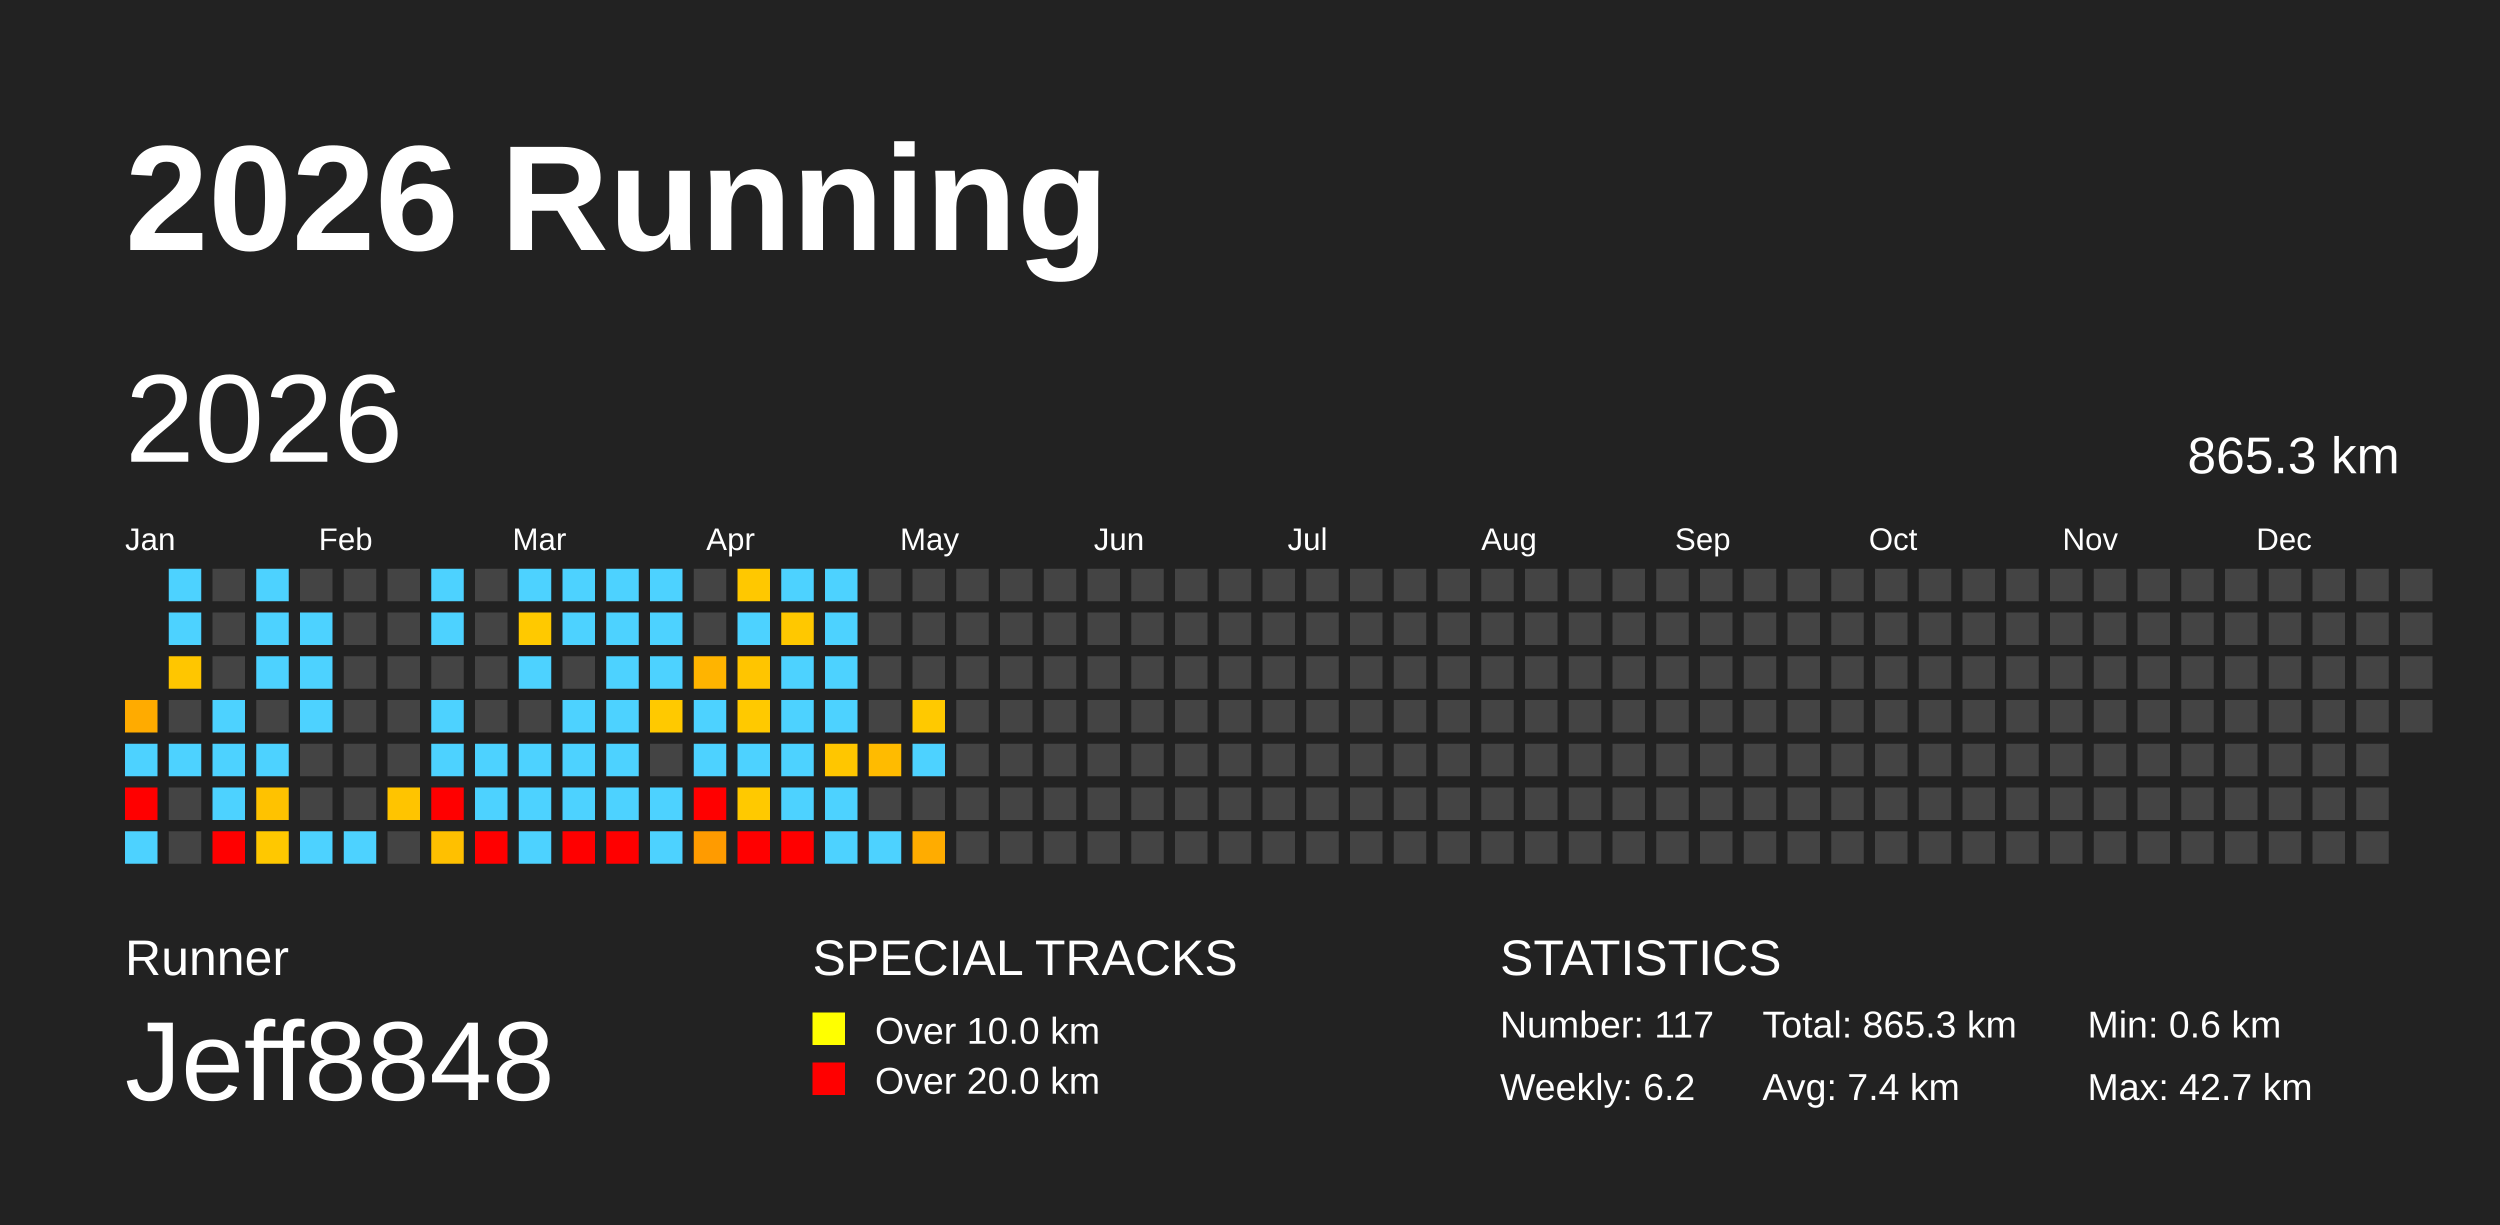
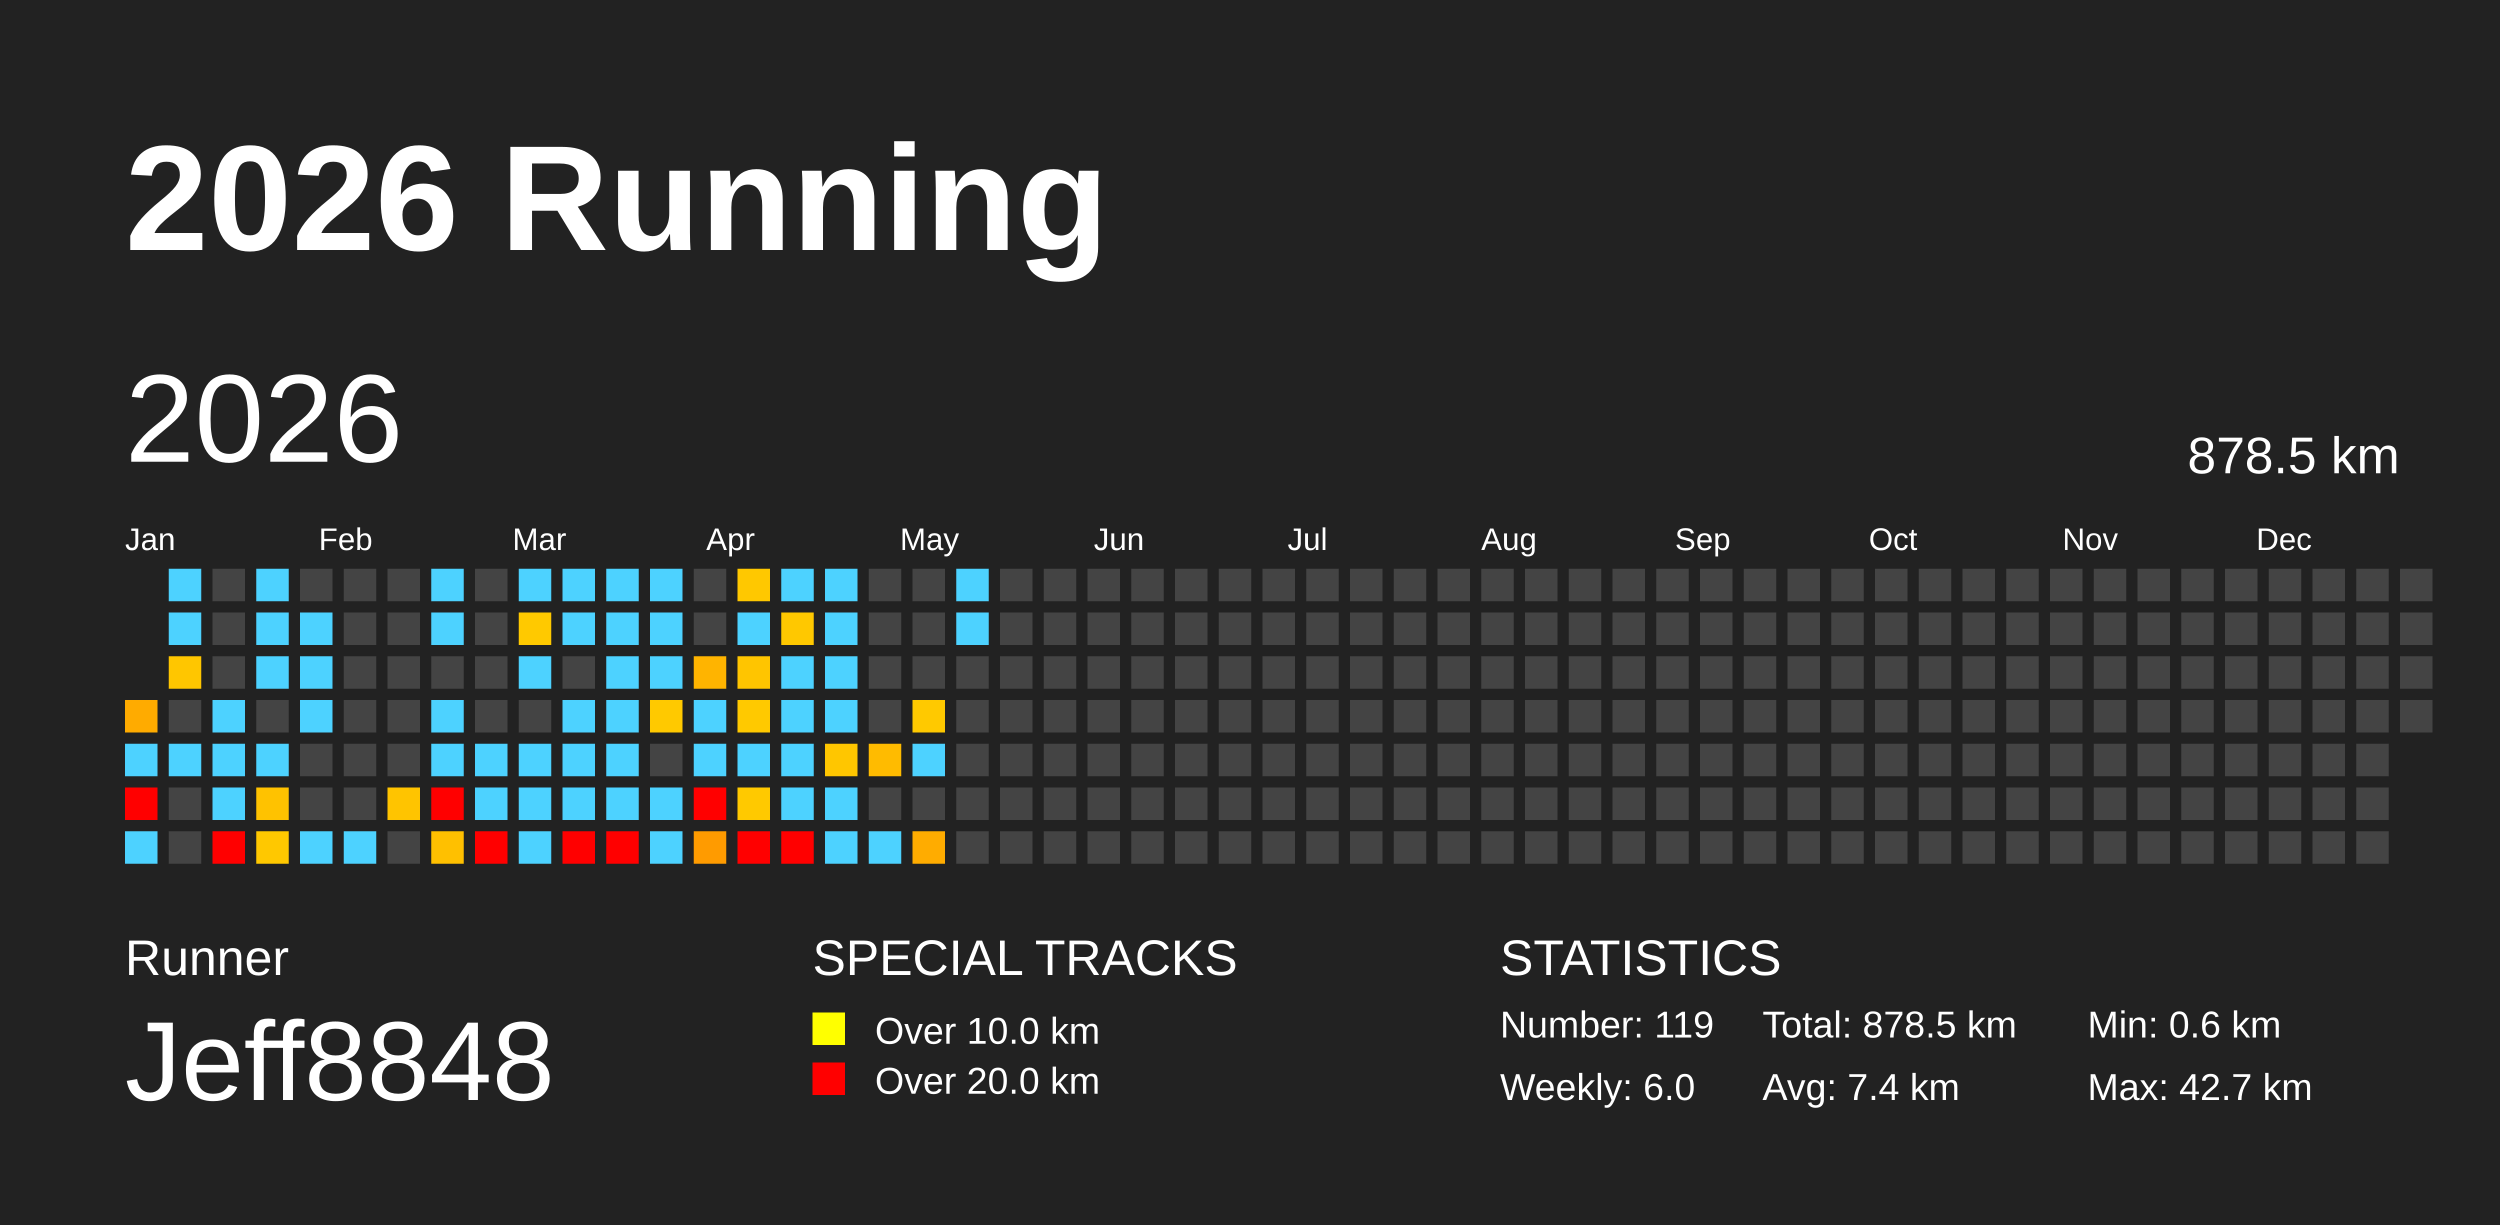
<svg xmlns="http://www.w3.org/2000/svg" baseProfile="full" height="98mm" version="1.1" viewBox="0,0,200,98" width="200mm">
  <defs />
  <rect fill="#222222" height="98" width="200" x="0" y="0" />
  <text fill="#FFFFFF" style="font-size:12px; font-family:Arial; font-weight:bold;" x="10" y="20">2026 Running</text>
  <text fill="#FFFFFF" style="font-size:4px; font-family:Arial" x="10" y="78">Runner</text>
  <text fill="#FFFFFF" style="font-size:9px; font-family:Arial" x="10" y="88">Jeff8848</text>
  <text fill="#FFFFFF" style="font-size:4px; font-family:Arial" x="65" y="78">SPECIAL TRACKS</text>
  <rect fill="yellow" height="2.6" width="2.6" x="65" y="81" />
  <text fill="#FFFFFF" style="font-size:3px; font-family:Arial" x="70" y="83.5">Over 10.0 km</text>
  <rect fill="red" height="2.6" width="2.6" x="65" y="85" />
  <text fill="#FFFFFF" style="font-size:3px; font-family:Arial" x="70" y="87.5">Over 20.0 km</text>
  <text fill="#FFFFFF" style="font-size:4px; font-family:Arial" x="120" y="78">STATISTICS</text>
-   <text fill="#FFFFFF" style="font-size:3px; font-family:Arial" x="120" y="83">Number: 117</text>
-   <text fill="#FFFFFF" style="font-size:3px; font-family:Arial" x="120" y="88">Weekly: 6.2</text>
-   <text fill="#FFFFFF" style="font-size:3px; font-family:Arial" x="141" y="83">Total: 865.3 km</text>
+   <text fill="#FFFFFF" style="font-size:3px; font-family:Arial" x="120" y="83">Number: 119</text>
+   <text fill="#FFFFFF" style="font-size:3px; font-family:Arial" x="120" y="88">Weekly: 6.0</text>
+   <text fill="#FFFFFF" style="font-size:3px; font-family:Arial" x="141" y="83">Total: 878.5 km</text>
  <text fill="#FFFFFF" style="font-size:3px; font-family:Arial" x="141" y="88">Avg: 7.4 km</text>
  <text fill="#FFFFFF" style="font-size:3px; font-family:Arial" x="167" y="83">Min: 0.6 km</text>
  <text fill="#FFFFFF" style="font-size:3px; font-family:Arial" x="167" y="88">Max: 42.7 km</text>
  <text dominant-baseline="hanging" fill="#FFFFFF" style="font-size:10.0px; font-family:Arial;" x="10" y="30">2026</text>
-   <text dominant-baseline="hanging" fill="#FFFFFF" style="font-size:4.125px; font-family:Arial;" x="175" y="35">865.3 km</text>
+   <text dominant-baseline="hanging" fill="#FFFFFF" style="font-size:4.125px; font-family:Arial;" x="175" y="35">878.5 km</text>
  <text fill="#FFFFFF" style="font-size:2.5px; font-family:Arial" x="10.0" y="44">Jan</text>
  <text fill="#FFFFFF" style="font-size:2.5px; font-family:Arial" x="25.5" y="44">Feb</text>
  <text fill="#FFFFFF" style="font-size:2.5px; font-family:Arial" x="41.0" y="44">Mar</text>
  <text fill="#FFFFFF" style="font-size:2.5px; font-family:Arial" x="56.5" y="44">Apr</text>
  <text fill="#FFFFFF" style="font-size:2.5px; font-family:Arial" x="72.0" y="44">May</text>
  <text fill="#FFFFFF" style="font-size:2.5px; font-family:Arial" x="87.5" y="44">Jun</text>
  <text fill="#FFFFFF" style="font-size:2.5px; font-family:Arial" x="103.0" y="44">Jul</text>
  <text fill="#FFFFFF" style="font-size:2.5px; font-family:Arial" x="118.5" y="44">Aug</text>
  <text fill="#FFFFFF" style="font-size:2.5px; font-family:Arial" x="134.0" y="44">Sep</text>
  <text fill="#FFFFFF" style="font-size:2.5px; font-family:Arial" x="149.5" y="44">Oct</text>
  <text fill="#FFFFFF" style="font-size:2.5px; font-family:Arial" x="165.0" y="44">Nov</text>
  <text fill="#FFFFFF" style="font-size:2.5px; font-family:Arial" x="180.5" y="44">Dec</text>
  <rect fill="#ffab00" height="2.6" width="2.6" x="10.0" y="56.0" />
  <rect fill="#4dd2ff" height="2.6" width="2.6" x="10.0" y="59.5" />
  <rect fill="red" height="2.6" width="2.6" x="10.0" y="63.0" />
  <rect fill="#4dd2ff" height="2.6" width="2.6" x="10.0" y="66.5" />
  <rect fill="#4dd2ff" height="2.6" width="2.6" x="13.5" y="45.5" />
  <rect fill="#4dd2ff" height="2.6" width="2.6" x="13.5" y="49.0" />
  <rect fill="#ffc600" height="2.6" width="2.6" x="13.5" y="52.5" />
  <rect fill="#444444" height="2.6" width="2.6" x="13.5" y="56.0" />
  <rect fill="#4dd2ff" height="2.6" width="2.6" x="13.5" y="59.5" />
  <rect fill="#444444" height="2.6" width="2.6" x="13.5" y="63.0" />
  <rect fill="#444444" height="2.6" width="2.6" x="13.5" y="66.5" />
  <rect fill="#444444" height="2.6" width="2.6" x="17.0" y="45.5" />
  <rect fill="#444444" height="2.6" width="2.6" x="17.0" y="49.0" />
  <rect fill="#444444" height="2.6" width="2.6" x="17.0" y="52.5" />
  <rect fill="#4dd2ff" height="2.6" width="2.6" x="17.0" y="56.0" />
  <rect fill="#4dd2ff" height="2.6" width="2.6" x="17.0" y="59.5" />
  <rect fill="#4dd2ff" height="2.6" width="2.6" x="17.0" y="63.0" />
  <rect fill="red" height="2.6" width="2.6" x="17.0" y="66.5" />
  <rect fill="#4dd2ff" height="2.6" width="2.6" x="20.5" y="45.5" />
  <rect fill="#4dd2ff" height="2.6" width="2.6" x="20.5" y="49.0" />
  <rect fill="#4dd2ff" height="2.6" width="2.6" x="20.5" y="52.5" />
  <rect fill="#444444" height="2.6" width="2.6" x="20.5" y="56.0" />
  <rect fill="#4dd2ff" height="2.6" width="2.6" x="20.5" y="59.5" />
  <rect fill="#ffc200" height="2.6" width="2.6" x="20.5" y="63.0" />
  <rect fill="#ffc800" height="2.6" width="2.6" x="20.5" y="66.5" />
  <rect fill="#444444" height="2.6" width="2.6" x="24.0" y="45.5" />
  <rect fill="#4dd2ff" height="2.6" width="2.6" x="24.0" y="49.0" />
  <rect fill="#4dd2ff" height="2.6" width="2.6" x="24.0" y="52.5" />
  <rect fill="#4dd2ff" height="2.6" width="2.6" x="24.0" y="56.0" />
  <rect fill="#444444" height="2.6" width="2.6" x="24.0" y="59.5" />
  <rect fill="#444444" height="2.6" width="2.6" x="24.0" y="63.0" />
  <rect fill="#4dd2ff" height="2.6" width="2.6" x="24.0" y="66.5" />
  <rect fill="#444444" height="2.6" width="2.6" x="27.5" y="45.5" />
  <rect fill="#444444" height="2.6" width="2.6" x="27.5" y="49.0" />
  <rect fill="#444444" height="2.6" width="2.6" x="27.5" y="52.5" />
  <rect fill="#444444" height="2.6" width="2.6" x="27.5" y="56.0" />
  <rect fill="#444444" height="2.6" width="2.6" x="27.5" y="59.5" />
  <rect fill="#444444" height="2.6" width="2.6" x="27.5" y="63.0" />
  <rect fill="#4dd2ff" height="2.6" width="2.6" x="27.5" y="66.5" />
  <rect fill="#444444" height="2.6" width="2.6" x="31.0" y="45.5" />
  <rect fill="#444444" height="2.6" width="2.6" x="31.0" y="49.0" />
  <rect fill="#444444" height="2.6" width="2.6" x="31.0" y="52.5" />
  <rect fill="#444444" height="2.6" width="2.6" x="31.0" y="56.0" />
  <rect fill="#444444" height="2.6" width="2.6" x="31.0" y="59.5" />
  <rect fill="#ffc400" height="2.6" width="2.6" x="31.0" y="63.0" />
  <rect fill="#444444" height="2.6" width="2.6" x="31.0" y="66.5" />
  <rect fill="#4dd2ff" height="2.6" width="2.6" x="34.5" y="45.5" />
  <rect fill="#4dd2ff" height="2.6" width="2.6" x="34.5" y="49.0" />
  <rect fill="#444444" height="2.6" width="2.6" x="34.5" y="52.5" />
  <rect fill="#4dd2ff" height="2.6" width="2.6" x="34.5" y="56.0" />
  <rect fill="#4dd2ff" height="2.6" width="2.6" x="34.5" y="59.5" />
  <rect fill="red" height="2.6" width="2.6" x="34.5" y="63.0" />
  <rect fill="#ffc000" height="2.6" width="2.6" x="34.5" y="66.5" />
  <rect fill="#444444" height="2.6" width="2.6" x="38.0" y="45.5" />
  <rect fill="#444444" height="2.6" width="2.6" x="38.0" y="49.0" />
  <rect fill="#444444" height="2.6" width="2.6" x="38.0" y="52.5" />
  <rect fill="#444444" height="2.6" width="2.6" x="38.0" y="56.0" />
  <rect fill="#4dd2ff" height="2.6" width="2.6" x="38.0" y="59.5" />
  <rect fill="#4dd2ff" height="2.6" width="2.6" x="38.0" y="63.0" />
  <rect fill="red" height="2.6" width="2.6" x="38.0" y="66.5" />
  <rect fill="#4dd2ff" height="2.6" width="2.6" x="41.5" y="45.5" />
  <rect fill="#ffc900" height="2.6" width="2.6" x="41.5" y="49.0" />
  <rect fill="#4dd2ff" height="2.6" width="2.6" x="41.5" y="52.5" />
  <rect fill="#444444" height="2.6" width="2.6" x="41.5" y="56.0" />
  <rect fill="#4dd2ff" height="2.6" width="2.6" x="41.5" y="59.5" />
  <rect fill="#4dd2ff" height="2.6" width="2.6" x="41.5" y="63.0" />
  <rect fill="#4dd2ff" height="2.6" width="2.6" x="41.5" y="66.5" />
  <rect fill="#4dd2ff" height="2.6" width="2.6" x="45.0" y="45.5" />
  <rect fill="#4dd2ff" height="2.6" width="2.6" x="45.0" y="49.0" />
  <rect fill="#444444" height="2.6" width="2.6" x="45.0" y="52.5" />
  <rect fill="#4dd2ff" height="2.6" width="2.6" x="45.0" y="56.0" />
  <rect fill="#4dd2ff" height="2.6" width="2.6" x="45.0" y="59.5" />
  <rect fill="#4dd2ff" height="2.6" width="2.6" x="45.0" y="63.0" />
  <rect fill="red" height="2.6" width="2.6" x="45.0" y="66.5" />
  <rect fill="#4dd2ff" height="2.6" width="2.6" x="48.5" y="45.5" />
  <rect fill="#4dd2ff" height="2.6" width="2.6" x="48.5" y="49.0" />
  <rect fill="#4dd2ff" height="2.6" width="2.6" x="48.5" y="52.5" />
  <rect fill="#4dd2ff" height="2.6" width="2.6" x="48.5" y="56.0" />
  <rect fill="#4dd2ff" height="2.6" width="2.6" x="48.5" y="59.5" />
  <rect fill="#4dd2ff" height="2.6" width="2.6" x="48.5" y="63.0" />
  <rect fill="red" height="2.6" width="2.6" x="48.5" y="66.5" />
  <rect fill="#4dd2ff" height="2.6" width="2.6" x="52.0" y="45.5" />
  <rect fill="#4dd2ff" height="2.6" width="2.6" x="52.0" y="49.0" />
  <rect fill="#4dd2ff" height="2.6" width="2.6" x="52.0" y="52.5" />
  <rect fill="#ffc900" height="2.6" width="2.6" x="52.0" y="56.0" />
  <rect fill="#444444" height="2.6" width="2.6" x="52.0" y="59.5" />
  <rect fill="#4dd2ff" height="2.6" width="2.6" x="52.0" y="63.0" />
  <rect fill="#4dd2ff" height="2.6" width="2.6" x="52.0" y="66.5" />
  <rect fill="#444444" height="2.6" width="2.6" x="55.5" y="45.5" />
  <rect fill="#444444" height="2.6" width="2.6" x="55.5" y="49.0" />
  <rect fill="#ffb400" height="2.6" width="2.6" x="55.5" y="52.5" />
  <rect fill="#4dd2ff" height="2.6" width="2.6" x="55.5" y="56.0" />
  <rect fill="#4dd2ff" height="2.6" width="2.6" x="55.5" y="59.5" />
  <rect fill="red" height="2.6" width="2.6" x="55.5" y="63.0" />
  <rect fill="#ff9b00" height="2.6" width="2.6" x="55.5" y="66.5" />
  <rect fill="#ffc800" height="2.6" width="2.6" x="59.0" y="45.5" />
  <rect fill="#4dd2ff" height="2.6" width="2.6" x="59.0" y="49.0" />
  <rect fill="#ffc500" height="2.6" width="2.6" x="59.0" y="52.5" />
  <rect fill="#ffc900" height="2.6" width="2.6" x="59.0" y="56.0" />
  <rect fill="#4dd2ff" height="2.6" width="2.6" x="59.0" y="59.5" />
  <rect fill="#ffc900" height="2.6" width="2.6" x="59.0" y="63.0" />
  <rect fill="red" height="2.6" width="2.6" x="59.0" y="66.5" />
  <rect fill="#4dd2ff" height="2.6" width="2.6" x="62.5" y="45.5" />
  <rect fill="#ffc800" height="2.6" width="2.6" x="62.5" y="49.0" />
  <rect fill="#4dd2ff" height="2.6" width="2.6" x="62.5" y="52.5" />
  <rect fill="#4dd2ff" height="2.6" width="2.6" x="62.5" y="56.0" />
  <rect fill="#4dd2ff" height="2.6" width="2.6" x="62.5" y="59.5" />
  <rect fill="#4dd2ff" height="2.6" width="2.6" x="62.5" y="63.0" />
  <rect fill="red" height="2.6" width="2.6" x="62.5" y="66.5" />
  <rect fill="#4dd2ff" height="2.6" width="2.6" x="66.0" y="45.5" />
  <rect fill="#4dd2ff" height="2.6" width="2.6" x="66.0" y="49.0" />
  <rect fill="#4dd2ff" height="2.6" width="2.6" x="66.0" y="52.5" />
  <rect fill="#4dd2ff" height="2.6" width="2.6" x="66.0" y="56.0" />
  <rect fill="#ffc600" height="2.6" width="2.6" x="66.0" y="59.5" />
  <rect fill="#4dd2ff" height="2.6" width="2.6" x="66.0" y="63.0" />
  <rect fill="#4dd2ff" height="2.6" width="2.6" x="66.0" y="66.5" />
  <rect fill="#444444" height="2.6" width="2.6" x="69.5" y="45.5" />
  <rect fill="#444444" height="2.6" width="2.6" x="69.5" y="49.0" />
  <rect fill="#444444" height="2.6" width="2.6" x="69.5" y="52.5" />
  <rect fill="#444444" height="2.6" width="2.6" x="69.5" y="56.0" />
  <rect fill="#ffbb00" height="2.6" width="2.6" x="69.5" y="59.5" />
  <rect fill="#444444" height="2.6" width="2.6" x="69.5" y="63.0" />
  <rect fill="#4dd2ff" height="2.6" width="2.6" x="69.5" y="66.5" />
  <rect fill="#444444" height="2.6" width="2.6" x="73.0" y="45.5" />
  <rect fill="#444444" height="2.6" width="2.6" x="73.0" y="49.0" />
  <rect fill="#444444" height="2.6" width="2.6" x="73.0" y="52.5" />
  <rect fill="#ffc900" height="2.6" width="2.6" x="73.0" y="56.0" />
  <rect fill="#4dd2ff" height="2.6" width="2.6" x="73.0" y="59.5" />
  <rect fill="#444444" height="2.6" width="2.6" x="73.0" y="63.0" />
  <rect fill="#ffac00" height="2.6" width="2.6" x="73.0" y="66.5" />
-   <rect fill="#444444" height="2.6" width="2.6" x="76.5" y="45.5" />
-   <rect fill="#444444" height="2.6" width="2.6" x="76.5" y="49.0" />
+   <rect fill="#4dd2ff" height="2.6" width="2.6" x="76.5" y="45.5" />
+   <rect fill="#4dd2ff" height="2.6" width="2.6" x="76.5" y="49.0" />
  <rect fill="#444444" height="2.6" width="2.6" x="76.5" y="52.5" />
  <rect fill="#444444" height="2.6" width="2.6" x="76.5" y="56.0" />
  <rect fill="#444444" height="2.6" width="2.6" x="76.5" y="59.5" />
  <rect fill="#444444" height="2.6" width="2.6" x="76.5" y="63.0" />
  <rect fill="#444444" height="2.6" width="2.6" x="76.5" y="66.5" />
  <rect fill="#444444" height="2.6" width="2.6" x="80.0" y="45.5" />
  <rect fill="#444444" height="2.6" width="2.6" x="80.0" y="49.0" />
  <rect fill="#444444" height="2.6" width="2.6" x="80.0" y="52.5" />
  <rect fill="#444444" height="2.6" width="2.6" x="80.0" y="56.0" />
  <rect fill="#444444" height="2.6" width="2.6" x="80.0" y="59.5" />
  <rect fill="#444444" height="2.6" width="2.6" x="80.0" y="63.0" />
  <rect fill="#444444" height="2.6" width="2.6" x="80.0" y="66.5" />
  <rect fill="#444444" height="2.6" width="2.6" x="83.5" y="45.5" />
  <rect fill="#444444" height="2.6" width="2.6" x="83.5" y="49.0" />
  <rect fill="#444444" height="2.6" width="2.6" x="83.5" y="52.5" />
  <rect fill="#444444" height="2.6" width="2.6" x="83.5" y="56.0" />
  <rect fill="#444444" height="2.6" width="2.6" x="83.5" y="59.5" />
  <rect fill="#444444" height="2.6" width="2.6" x="83.5" y="63.0" />
  <rect fill="#444444" height="2.6" width="2.6" x="83.5" y="66.5" />
  <rect fill="#444444" height="2.6" width="2.6" x="87.0" y="45.5" />
  <rect fill="#444444" height="2.6" width="2.6" x="87.0" y="49.0" />
  <rect fill="#444444" height="2.6" width="2.6" x="87.0" y="52.5" />
  <rect fill="#444444" height="2.6" width="2.6" x="87.0" y="56.0" />
  <rect fill="#444444" height="2.6" width="2.6" x="87.0" y="59.5" />
  <rect fill="#444444" height="2.6" width="2.6" x="87.0" y="63.0" />
  <rect fill="#444444" height="2.6" width="2.6" x="87.0" y="66.5" />
  <rect fill="#444444" height="2.6" width="2.6" x="90.5" y="45.5" />
  <rect fill="#444444" height="2.6" width="2.6" x="90.5" y="49.0" />
  <rect fill="#444444" height="2.6" width="2.6" x="90.5" y="52.5" />
  <rect fill="#444444" height="2.6" width="2.6" x="90.5" y="56.0" />
  <rect fill="#444444" height="2.6" width="2.6" x="90.5" y="59.5" />
  <rect fill="#444444" height="2.6" width="2.6" x="90.5" y="63.0" />
  <rect fill="#444444" height="2.6" width="2.6" x="90.5" y="66.5" />
  <rect fill="#444444" height="2.6" width="2.6" x="94.0" y="45.5" />
  <rect fill="#444444" height="2.6" width="2.6" x="94.0" y="49.0" />
  <rect fill="#444444" height="2.6" width="2.6" x="94.0" y="52.5" />
  <rect fill="#444444" height="2.6" width="2.6" x="94.0" y="56.0" />
  <rect fill="#444444" height="2.6" width="2.6" x="94.0" y="59.5" />
  <rect fill="#444444" height="2.6" width="2.6" x="94.0" y="63.0" />
  <rect fill="#444444" height="2.6" width="2.6" x="94.0" y="66.5" />
  <rect fill="#444444" height="2.6" width="2.6" x="97.5" y="45.5" />
  <rect fill="#444444" height="2.6" width="2.6" x="97.5" y="49.0" />
  <rect fill="#444444" height="2.6" width="2.6" x="97.5" y="52.5" />
  <rect fill="#444444" height="2.6" width="2.6" x="97.5" y="56.0" />
  <rect fill="#444444" height="2.6" width="2.6" x="97.5" y="59.5" />
  <rect fill="#444444" height="2.6" width="2.6" x="97.5" y="63.0" />
  <rect fill="#444444" height="2.6" width="2.6" x="97.5" y="66.5" />
  <rect fill="#444444" height="2.6" width="2.6" x="101.0" y="45.5" />
  <rect fill="#444444" height="2.6" width="2.6" x="101.0" y="49.0" />
  <rect fill="#444444" height="2.6" width="2.6" x="101.0" y="52.5" />
  <rect fill="#444444" height="2.6" width="2.6" x="101.0" y="56.0" />
  <rect fill="#444444" height="2.6" width="2.6" x="101.0" y="59.5" />
  <rect fill="#444444" height="2.6" width="2.6" x="101.0" y="63.0" />
  <rect fill="#444444" height="2.6" width="2.6" x="101.0" y="66.5" />
  <rect fill="#444444" height="2.6" width="2.6" x="104.5" y="45.5" />
  <rect fill="#444444" height="2.6" width="2.6" x="104.5" y="49.0" />
  <rect fill="#444444" height="2.6" width="2.6" x="104.5" y="52.5" />
  <rect fill="#444444" height="2.6" width="2.6" x="104.5" y="56.0" />
  <rect fill="#444444" height="2.6" width="2.6" x="104.5" y="59.5" />
  <rect fill="#444444" height="2.6" width="2.6" x="104.5" y="63.0" />
  <rect fill="#444444" height="2.6" width="2.6" x="104.5" y="66.5" />
  <rect fill="#444444" height="2.6" width="2.6" x="108.0" y="45.5" />
  <rect fill="#444444" height="2.6" width="2.6" x="108.0" y="49.0" />
  <rect fill="#444444" height="2.6" width="2.6" x="108.0" y="52.5" />
  <rect fill="#444444" height="2.6" width="2.6" x="108.0" y="56.0" />
  <rect fill="#444444" height="2.6" width="2.6" x="108.0" y="59.5" />
  <rect fill="#444444" height="2.6" width="2.6" x="108.0" y="63.0" />
  <rect fill="#444444" height="2.6" width="2.6" x="108.0" y="66.5" />
  <rect fill="#444444" height="2.6" width="2.6" x="111.5" y="45.5" />
  <rect fill="#444444" height="2.6" width="2.6" x="111.5" y="49.0" />
  <rect fill="#444444" height="2.6" width="2.6" x="111.5" y="52.5" />
  <rect fill="#444444" height="2.6" width="2.6" x="111.5" y="56.0" />
  <rect fill="#444444" height="2.6" width="2.6" x="111.5" y="59.5" />
  <rect fill="#444444" height="2.6" width="2.6" x="111.5" y="63.0" />
  <rect fill="#444444" height="2.6" width="2.6" x="111.5" y="66.5" />
  <rect fill="#444444" height="2.6" width="2.6" x="115.0" y="45.5" />
  <rect fill="#444444" height="2.6" width="2.6" x="115.0" y="49.0" />
  <rect fill="#444444" height="2.6" width="2.6" x="115.0" y="52.5" />
  <rect fill="#444444" height="2.6" width="2.6" x="115.0" y="56.0" />
  <rect fill="#444444" height="2.6" width="2.6" x="115.0" y="59.5" />
  <rect fill="#444444" height="2.6" width="2.6" x="115.0" y="63.0" />
  <rect fill="#444444" height="2.6" width="2.6" x="115.0" y="66.5" />
  <rect fill="#444444" height="2.6" width="2.6" x="118.5" y="45.5" />
  <rect fill="#444444" height="2.6" width="2.6" x="118.5" y="49.0" />
  <rect fill="#444444" height="2.6" width="2.6" x="118.5" y="52.5" />
  <rect fill="#444444" height="2.6" width="2.6" x="118.5" y="56.0" />
  <rect fill="#444444" height="2.6" width="2.6" x="118.5" y="59.5" />
  <rect fill="#444444" height="2.6" width="2.6" x="118.5" y="63.0" />
  <rect fill="#444444" height="2.6" width="2.6" x="118.5" y="66.5" />
  <rect fill="#444444" height="2.6" width="2.6" x="122.0" y="45.5" />
  <rect fill="#444444" height="2.6" width="2.6" x="122.0" y="49.0" />
  <rect fill="#444444" height="2.6" width="2.6" x="122.0" y="52.5" />
  <rect fill="#444444" height="2.6" width="2.6" x="122.0" y="56.0" />
  <rect fill="#444444" height="2.6" width="2.6" x="122.0" y="59.5" />
  <rect fill="#444444" height="2.6" width="2.6" x="122.0" y="63.0" />
  <rect fill="#444444" height="2.6" width="2.6" x="122.0" y="66.5" />
  <rect fill="#444444" height="2.6" width="2.6" x="125.5" y="45.5" />
  <rect fill="#444444" height="2.6" width="2.6" x="125.5" y="49.0" />
  <rect fill="#444444" height="2.6" width="2.6" x="125.5" y="52.5" />
  <rect fill="#444444" height="2.6" width="2.6" x="125.5" y="56.0" />
  <rect fill="#444444" height="2.6" width="2.6" x="125.5" y="59.5" />
  <rect fill="#444444" height="2.6" width="2.6" x="125.5" y="63.0" />
  <rect fill="#444444" height="2.6" width="2.6" x="125.5" y="66.5" />
  <rect fill="#444444" height="2.6" width="2.6" x="129.0" y="45.5" />
  <rect fill="#444444" height="2.6" width="2.6" x="129.0" y="49.0" />
  <rect fill="#444444" height="2.6" width="2.6" x="129.0" y="52.5" />
  <rect fill="#444444" height="2.6" width="2.6" x="129.0" y="56.0" />
  <rect fill="#444444" height="2.6" width="2.6" x="129.0" y="59.5" />
  <rect fill="#444444" height="2.6" width="2.6" x="129.0" y="63.0" />
  <rect fill="#444444" height="2.6" width="2.6" x="129.0" y="66.5" />
  <rect fill="#444444" height="2.6" width="2.6" x="132.5" y="45.5" />
  <rect fill="#444444" height="2.6" width="2.6" x="132.5" y="49.0" />
  <rect fill="#444444" height="2.6" width="2.6" x="132.5" y="52.5" />
  <rect fill="#444444" height="2.6" width="2.6" x="132.5" y="56.0" />
  <rect fill="#444444" height="2.6" width="2.6" x="132.5" y="59.5" />
  <rect fill="#444444" height="2.6" width="2.6" x="132.5" y="63.0" />
  <rect fill="#444444" height="2.6" width="2.6" x="132.5" y="66.5" />
  <rect fill="#444444" height="2.6" width="2.6" x="136.0" y="45.5" />
  <rect fill="#444444" height="2.6" width="2.6" x="136.0" y="49.0" />
  <rect fill="#444444" height="2.6" width="2.6" x="136.0" y="52.5" />
  <rect fill="#444444" height="2.6" width="2.6" x="136.0" y="56.0" />
  <rect fill="#444444" height="2.6" width="2.6" x="136.0" y="59.5" />
  <rect fill="#444444" height="2.6" width="2.6" x="136.0" y="63.0" />
  <rect fill="#444444" height="2.6" width="2.6" x="136.0" y="66.5" />
  <rect fill="#444444" height="2.6" width="2.6" x="139.5" y="45.5" />
  <rect fill="#444444" height="2.6" width="2.6" x="139.5" y="49.0" />
  <rect fill="#444444" height="2.6" width="2.6" x="139.5" y="52.5" />
  <rect fill="#444444" height="2.6" width="2.6" x="139.5" y="56.0" />
  <rect fill="#444444" height="2.6" width="2.6" x="139.5" y="59.5" />
  <rect fill="#444444" height="2.6" width="2.6" x="139.5" y="63.0" />
  <rect fill="#444444" height="2.6" width="2.6" x="139.5" y="66.5" />
  <rect fill="#444444" height="2.6" width="2.6" x="143.0" y="45.5" />
  <rect fill="#444444" height="2.6" width="2.6" x="143.0" y="49.0" />
  <rect fill="#444444" height="2.6" width="2.6" x="143.0" y="52.5" />
  <rect fill="#444444" height="2.6" width="2.6" x="143.0" y="56.0" />
  <rect fill="#444444" height="2.6" width="2.6" x="143.0" y="59.5" />
  <rect fill="#444444" height="2.6" width="2.6" x="143.0" y="63.0" />
  <rect fill="#444444" height="2.6" width="2.6" x="143.0" y="66.5" />
  <rect fill="#444444" height="2.6" width="2.6" x="146.5" y="45.5" />
  <rect fill="#444444" height="2.6" width="2.6" x="146.5" y="49.0" />
  <rect fill="#444444" height="2.6" width="2.6" x="146.5" y="52.5" />
  <rect fill="#444444" height="2.6" width="2.6" x="146.5" y="56.0" />
  <rect fill="#444444" height="2.6" width="2.6" x="146.5" y="59.5" />
  <rect fill="#444444" height="2.6" width="2.6" x="146.5" y="63.0" />
  <rect fill="#444444" height="2.6" width="2.6" x="146.5" y="66.5" />
  <rect fill="#444444" height="2.6" width="2.6" x="150.0" y="45.5" />
  <rect fill="#444444" height="2.6" width="2.6" x="150.0" y="49.0" />
  <rect fill="#444444" height="2.6" width="2.6" x="150.0" y="52.5" />
  <rect fill="#444444" height="2.6" width="2.6" x="150.0" y="56.0" />
  <rect fill="#444444" height="2.6" width="2.6" x="150.0" y="59.5" />
  <rect fill="#444444" height="2.6" width="2.6" x="150.0" y="63.0" />
  <rect fill="#444444" height="2.6" width="2.6" x="150.0" y="66.5" />
  <rect fill="#444444" height="2.6" width="2.6" x="153.5" y="45.5" />
  <rect fill="#444444" height="2.6" width="2.6" x="153.5" y="49.0" />
  <rect fill="#444444" height="2.6" width="2.6" x="153.5" y="52.5" />
  <rect fill="#444444" height="2.6" width="2.6" x="153.5" y="56.0" />
  <rect fill="#444444" height="2.6" width="2.6" x="153.5" y="59.5" />
  <rect fill="#444444" height="2.6" width="2.6" x="153.5" y="63.0" />
  <rect fill="#444444" height="2.6" width="2.6" x="153.5" y="66.5" />
  <rect fill="#444444" height="2.6" width="2.6" x="157.0" y="45.5" />
  <rect fill="#444444" height="2.6" width="2.6" x="157.0" y="49.0" />
  <rect fill="#444444" height="2.6" width="2.6" x="157.0" y="52.5" />
  <rect fill="#444444" height="2.6" width="2.6" x="157.0" y="56.0" />
  <rect fill="#444444" height="2.6" width="2.6" x="157.0" y="59.5" />
  <rect fill="#444444" height="2.6" width="2.6" x="157.0" y="63.0" />
  <rect fill="#444444" height="2.6" width="2.6" x="157.0" y="66.5" />
  <rect fill="#444444" height="2.6" width="2.6" x="160.5" y="45.5" />
  <rect fill="#444444" height="2.6" width="2.6" x="160.5" y="49.0" />
  <rect fill="#444444" height="2.6" width="2.6" x="160.5" y="52.5" />
  <rect fill="#444444" height="2.6" width="2.6" x="160.5" y="56.0" />
  <rect fill="#444444" height="2.6" width="2.6" x="160.5" y="59.5" />
  <rect fill="#444444" height="2.6" width="2.6" x="160.5" y="63.0" />
  <rect fill="#444444" height="2.6" width="2.6" x="160.5" y="66.5" />
  <rect fill="#444444" height="2.6" width="2.6" x="164.0" y="45.5" />
  <rect fill="#444444" height="2.6" width="2.6" x="164.0" y="49.0" />
  <rect fill="#444444" height="2.6" width="2.6" x="164.0" y="52.5" />
  <rect fill="#444444" height="2.6" width="2.6" x="164.0" y="56.0" />
  <rect fill="#444444" height="2.6" width="2.6" x="164.0" y="59.5" />
  <rect fill="#444444" height="2.6" width="2.6" x="164.0" y="63.0" />
  <rect fill="#444444" height="2.6" width="2.6" x="164.0" y="66.5" />
  <rect fill="#444444" height="2.6" width="2.6" x="167.5" y="45.5" />
  <rect fill="#444444" height="2.6" width="2.6" x="167.5" y="49.0" />
  <rect fill="#444444" height="2.6" width="2.6" x="167.5" y="52.5" />
  <rect fill="#444444" height="2.6" width="2.6" x="167.5" y="56.0" />
  <rect fill="#444444" height="2.6" width="2.6" x="167.5" y="59.5" />
  <rect fill="#444444" height="2.6" width="2.6" x="167.5" y="63.0" />
  <rect fill="#444444" height="2.6" width="2.6" x="167.5" y="66.5" />
  <rect fill="#444444" height="2.6" width="2.6" x="171.0" y="45.5" />
  <rect fill="#444444" height="2.6" width="2.6" x="171.0" y="49.0" />
  <rect fill="#444444" height="2.6" width="2.6" x="171.0" y="52.5" />
  <rect fill="#444444" height="2.6" width="2.6" x="171.0" y="56.0" />
  <rect fill="#444444" height="2.6" width="2.6" x="171.0" y="59.5" />
  <rect fill="#444444" height="2.6" width="2.6" x="171.0" y="63.0" />
  <rect fill="#444444" height="2.6" width="2.6" x="171.0" y="66.5" />
  <rect fill="#444444" height="2.6" width="2.6" x="174.5" y="45.5" />
  <rect fill="#444444" height="2.6" width="2.6" x="174.5" y="49.0" />
  <rect fill="#444444" height="2.6" width="2.6" x="174.5" y="52.5" />
  <rect fill="#444444" height="2.6" width="2.6" x="174.5" y="56.0" />
  <rect fill="#444444" height="2.6" width="2.6" x="174.5" y="59.5" />
  <rect fill="#444444" height="2.6" width="2.6" x="174.5" y="63.0" />
  <rect fill="#444444" height="2.6" width="2.6" x="174.5" y="66.5" />
  <rect fill="#444444" height="2.6" width="2.6" x="178.0" y="45.5" />
  <rect fill="#444444" height="2.6" width="2.6" x="178.0" y="49.0" />
  <rect fill="#444444" height="2.6" width="2.6" x="178.0" y="52.5" />
  <rect fill="#444444" height="2.6" width="2.6" x="178.0" y="56.0" />
  <rect fill="#444444" height="2.6" width="2.6" x="178.0" y="59.5" />
  <rect fill="#444444" height="2.6" width="2.6" x="178.0" y="63.0" />
  <rect fill="#444444" height="2.6" width="2.6" x="178.0" y="66.5" />
  <rect fill="#444444" height="2.6" width="2.6" x="181.5" y="45.5" />
  <rect fill="#444444" height="2.6" width="2.6" x="181.5" y="49.0" />
  <rect fill="#444444" height="2.6" width="2.6" x="181.5" y="52.5" />
  <rect fill="#444444" height="2.6" width="2.6" x="181.5" y="56.0" />
  <rect fill="#444444" height="2.6" width="2.6" x="181.5" y="59.5" />
  <rect fill="#444444" height="2.6" width="2.6" x="181.5" y="63.0" />
  <rect fill="#444444" height="2.6" width="2.6" x="181.5" y="66.5" />
  <rect fill="#444444" height="2.6" width="2.6" x="185.0" y="45.5" />
  <rect fill="#444444" height="2.6" width="2.6" x="185.0" y="49.0" />
  <rect fill="#444444" height="2.6" width="2.6" x="185.0" y="52.5" />
  <rect fill="#444444" height="2.6" width="2.6" x="185.0" y="56.0" />
  <rect fill="#444444" height="2.6" width="2.6" x="185.0" y="59.5" />
  <rect fill="#444444" height="2.6" width="2.6" x="185.0" y="63.0" />
  <rect fill="#444444" height="2.6" width="2.6" x="185.0" y="66.5" />
  <rect fill="#444444" height="2.6" width="2.6" x="188.5" y="45.5" />
  <rect fill="#444444" height="2.6" width="2.6" x="188.5" y="49.0" />
  <rect fill="#444444" height="2.6" width="2.6" x="188.5" y="52.5" />
  <rect fill="#444444" height="2.6" width="2.6" x="188.5" y="56.0" />
  <rect fill="#444444" height="2.6" width="2.6" x="188.5" y="59.5" />
  <rect fill="#444444" height="2.6" width="2.6" x="188.5" y="63.0" />
  <rect fill="#444444" height="2.6" width="2.6" x="188.5" y="66.5" />
  <rect fill="#444444" height="2.6" width="2.6" x="192.0" y="45.5" />
  <rect fill="#444444" height="2.6" width="2.6" x="192.0" y="49.0" />
  <rect fill="#444444" height="2.6" width="2.6" x="192.0" y="52.5" />
  <rect fill="#444444" height="2.6" width="2.6" x="192.0" y="56.0" />
</svg>
